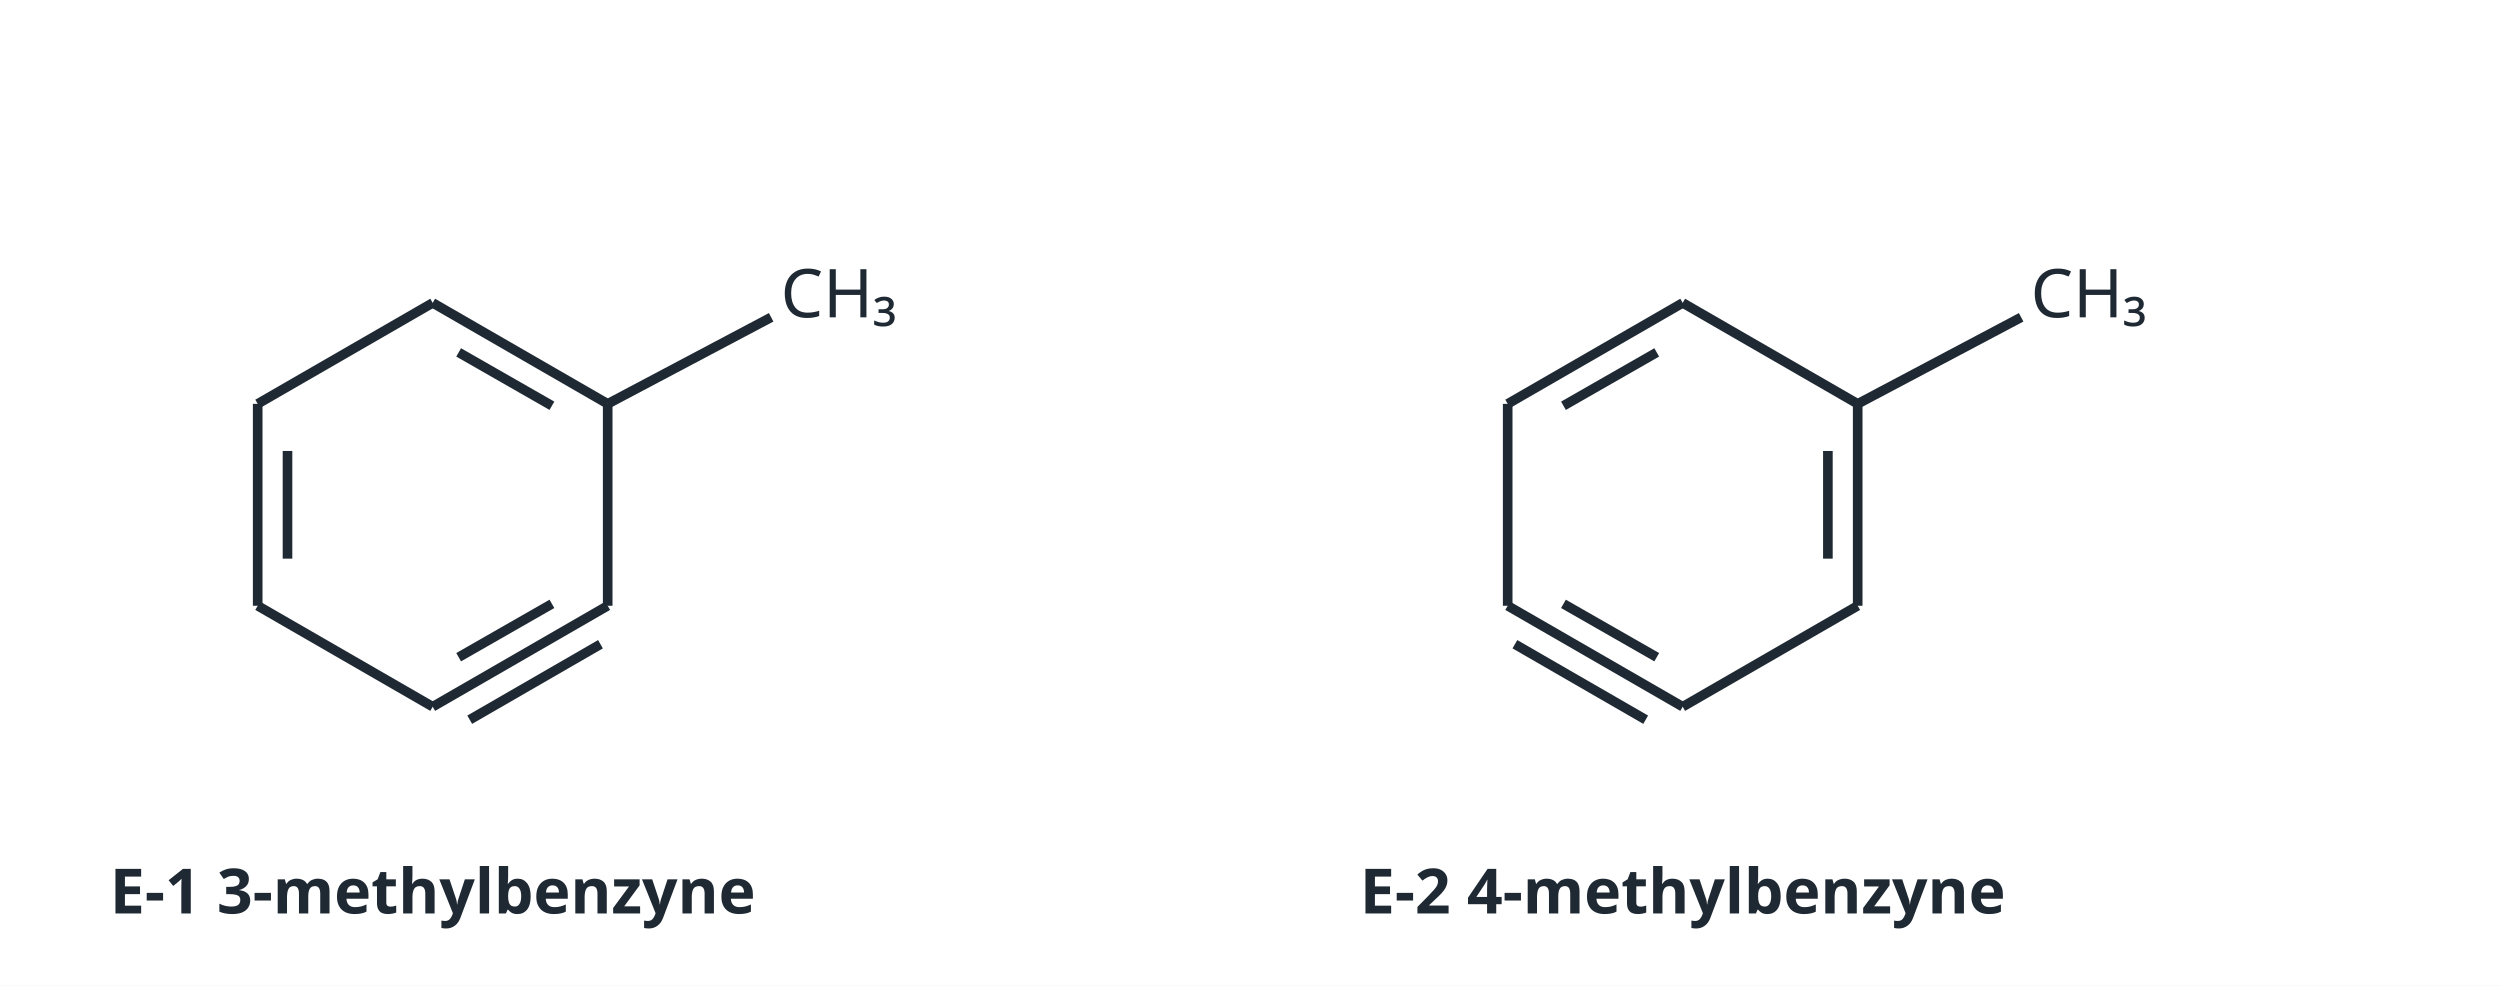
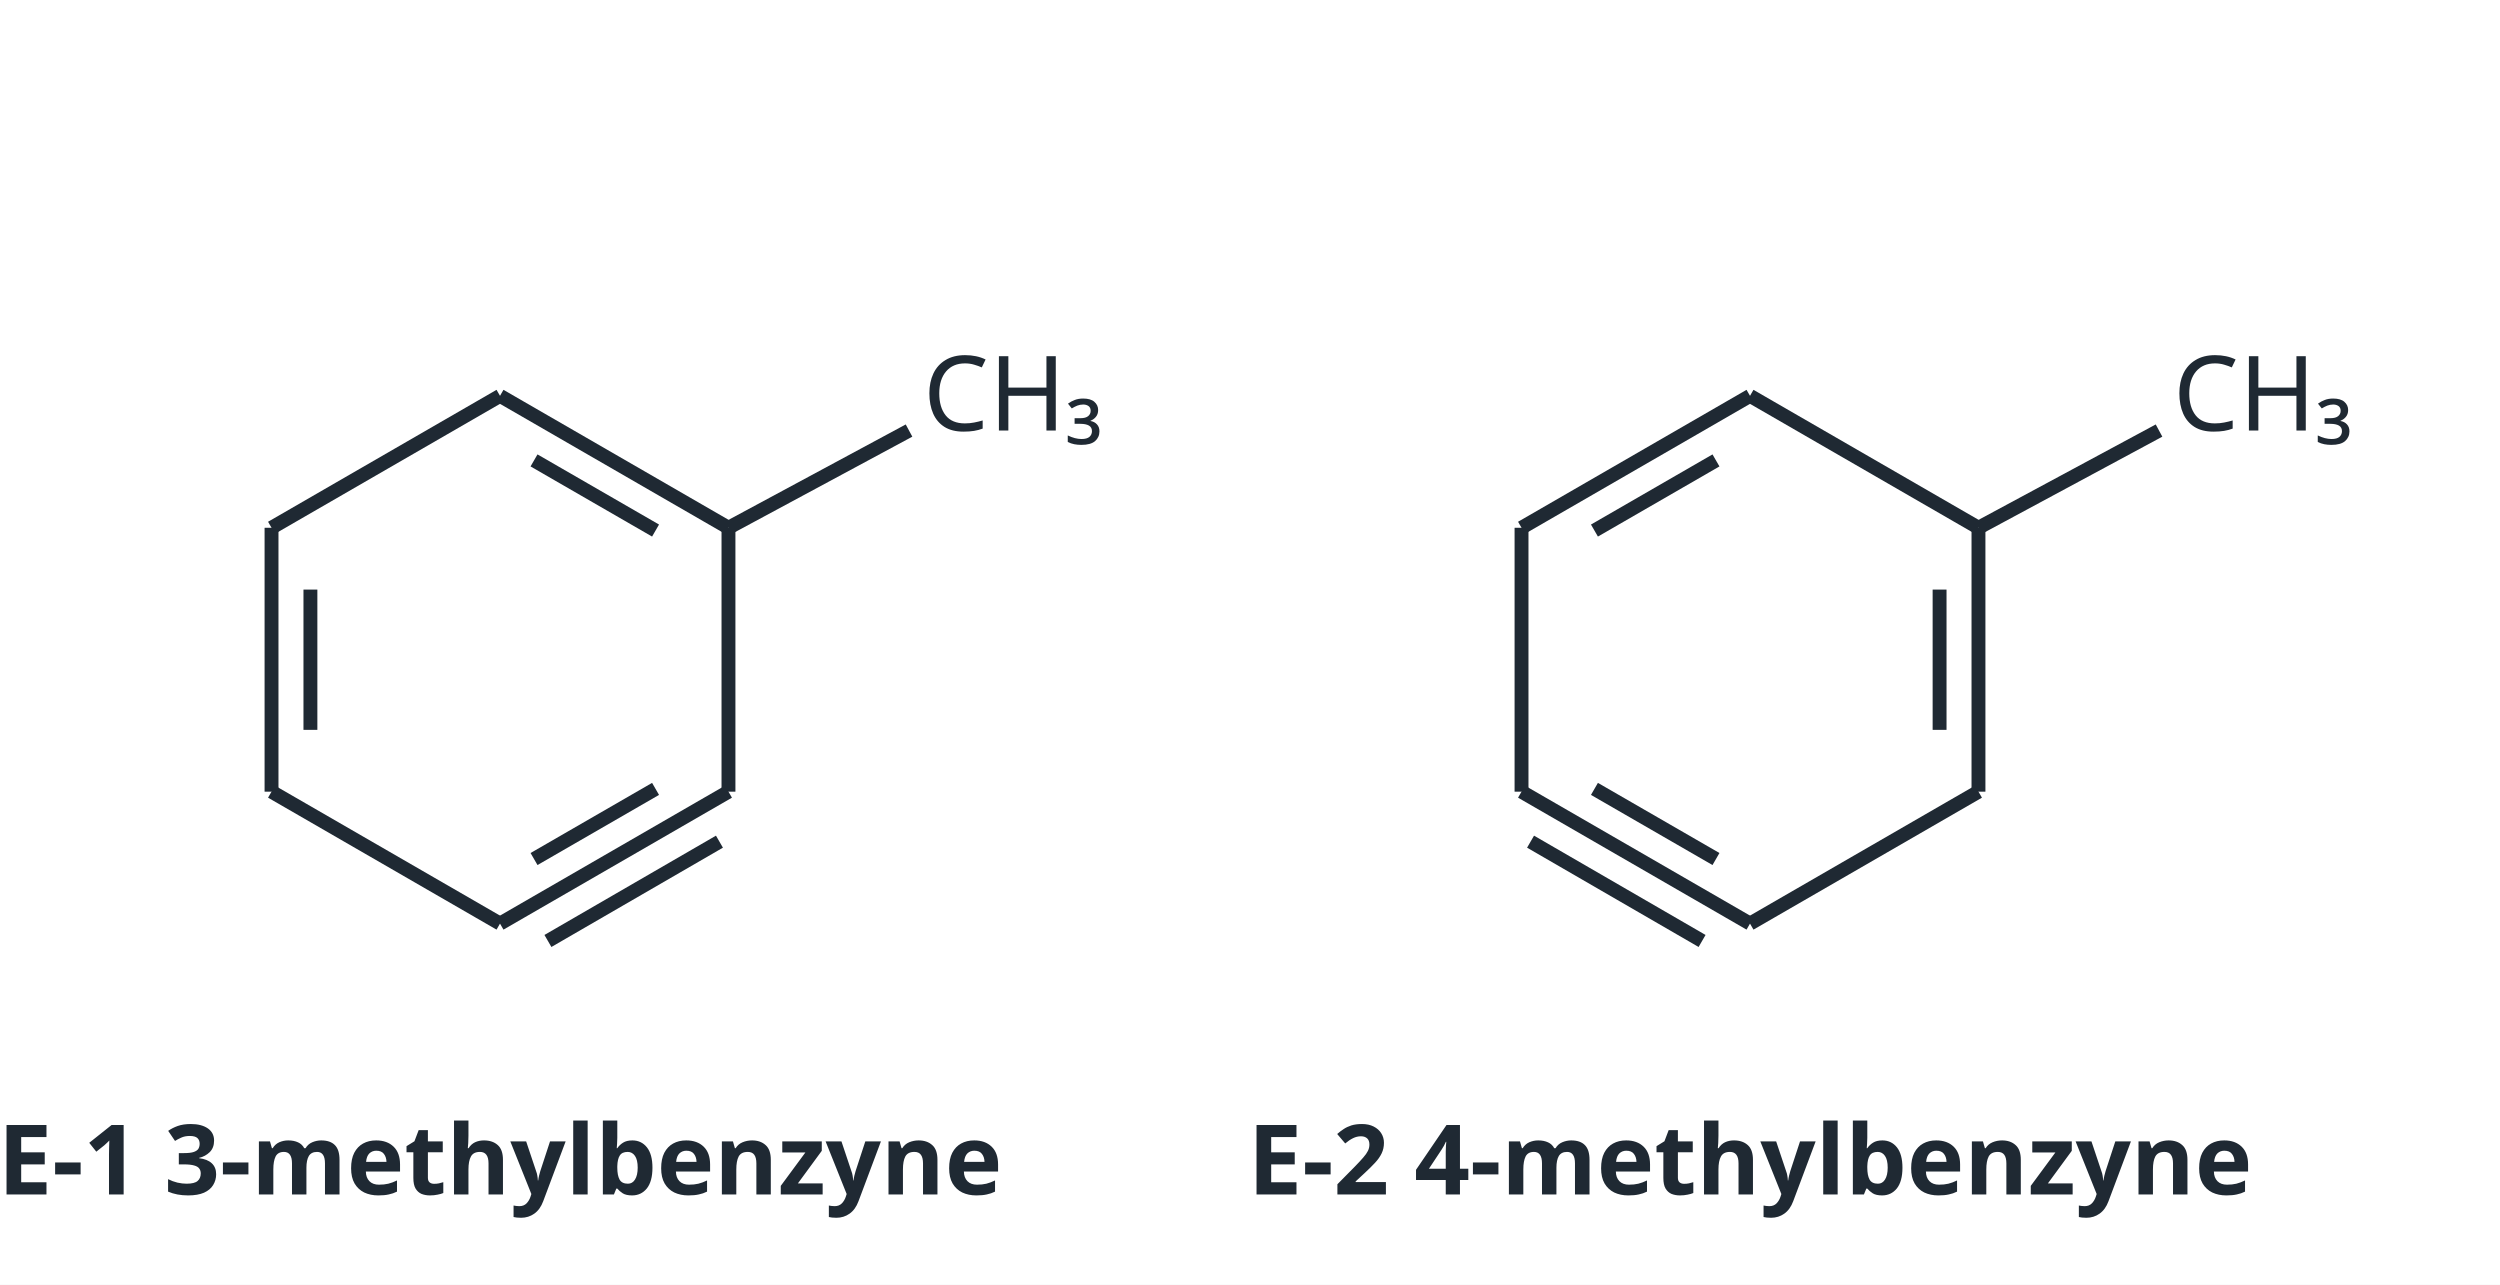
- <svg xmlns="http://www.w3.org/2000/svg" viewBox="0 0 520 205" width="520" height="205">
-   <rect width="520" height="205" fill="white" />
-   <line x1="126.4" y1="84.0" x2="126.4" y2="126.0" stroke="#1f2933" stroke-width="2" />
-   <line x1="126.4" y1="126.0" x2="90.0" y2="147.0" stroke="#1f2933" stroke-width="2" />
-   <line x1="90.0" y1="147.0" x2="53.6" y2="126.0" stroke="#1f2933" stroke-width="2" />
-   <line x1="53.6" y1="126.0" x2="53.6" y2="84.0" stroke="#1f2933" stroke-width="2" />
-   <line x1="53.6" y1="84.0" x2="90.0" y2="63.0" stroke="#1f2933" stroke-width="2" />
-   <line x1="90.0" y1="63.0" x2="126.4" y2="84.0" stroke="#1f2933" stroke-width="2" />
-   <line x1="59.8" y1="116.2" x2="59.8" y2="93.8" stroke="#1f2933" stroke-width="2" />
-   <line x1="95.4" y1="73.3" x2="114.8" y2="84.4" stroke="#1f2933" stroke-width="2" />
-   <line x1="114.8" y1="125.6" x2="95.4" y2="136.7" stroke="#1f2933" stroke-width="2" />
-   <line x1="124.9" y1="134.0" x2="97.7" y2="149.7" stroke="#1f2933" stroke-width="2" />
-   <line x1="126.4" y1="84.0" x2="160.4" y2="66.0" stroke="#1f2933" stroke-width="2" />
-   <text x="162.373" y="66.0" font-size="14" text-anchor="start" fill="#1f2933" font-weight="normal" font-family="Noto Sans KR, sans-serif">CH₃</text>
-   <text x="90" y="190" font-size="13" text-anchor="middle" fill="#1f2933" font-weight="bold" font-family="Noto Sans KR, sans-serif">E-1  3-methylbenzyne</text>
-   <line x1="386.4" y1="84.0" x2="386.4" y2="126.0" stroke="#1f2933" stroke-width="2" />
-   <line x1="386.4" y1="126.0" x2="350.0" y2="147.0" stroke="#1f2933" stroke-width="2" />
-   <line x1="350.0" y1="147.0" x2="313.6" y2="126.0" stroke="#1f2933" stroke-width="2" />
-   <line x1="313.6" y1="126.0" x2="313.6" y2="84.0" stroke="#1f2933" stroke-width="2" />
-   <line x1="313.6" y1="84.0" x2="350.0" y2="63.0" stroke="#1f2933" stroke-width="2" />
-   <line x1="350.0" y1="63.0" x2="386.4" y2="84.0" stroke="#1f2933" stroke-width="2" />
-   <line x1="325.2" y1="84.4" x2="344.6" y2="73.3" stroke="#1f2933" stroke-width="2" />
-   <line x1="380.2" y1="93.8" x2="380.2" y2="116.2" stroke="#1f2933" stroke-width="2" />
-   <line x1="344.6" y1="136.7" x2="325.2" y2="125.6" stroke="#1f2933" stroke-width="2" />
-   <line x1="342.3" y1="149.7" x2="315.1" y2="134.0" stroke="#1f2933" stroke-width="2" />
-   <line x1="386.4" y1="84.0" x2="420.4" y2="66.0" stroke="#1f2933" stroke-width="2" />
-   <text x="422.373" y="66.0" font-size="14" text-anchor="start" fill="#1f2933" font-weight="normal" font-family="Noto Sans KR, sans-serif">CH₃</text>
-   <text x="350" y="190" font-size="13" text-anchor="middle" fill="#1f2933" font-weight="bold" font-family="Noto Sans KR, sans-serif">E-2  4-methylbenzyne</text>
+ <svg xmlns="http://www.w3.org/2000/svg" viewBox="0 0 360 185" width="360" height="185">
+   <rect width="360" height="185" fill="white" />
+   <line x1="104.9" y1="76.0" x2="104.9" y2="114.0" stroke="#1f2933" stroke-width="2" />
+   <line x1="104.9" y1="114.0" x2="72.0" y2="133.0" stroke="#1f2933" stroke-width="2" />
+   <line x1="72.0" y1="133.0" x2="39.1" y2="114.0" stroke="#1f2933" stroke-width="2" />
+   <line x1="39.1" y1="114.0" x2="39.1" y2="76.0" stroke="#1f2933" stroke-width="2" />
+   <line x1="39.1" y1="76.0" x2="72.0" y2="57.0" stroke="#1f2933" stroke-width="2" />
+   <line x1="72.0" y1="57.0" x2="104.9" y2="76.0" stroke="#1f2933" stroke-width="2" />
+   <line x1="44.7" y1="105.1" x2="44.7" y2="84.9" stroke="#1f2933" stroke-width="2" />
+   <line x1="76.9" y1="66.3" x2="94.4" y2="76.4" stroke="#1f2933" stroke-width="2" />
+   <line x1="94.4" y1="113.6" x2="76.9" y2="123.7" stroke="#1f2933" stroke-width="2" />
+   <line x1="103.6" y1="121.2" x2="78.9" y2="135.5" stroke="#1f2933" stroke-width="2" />
+   <line x1="104.9" y1="76.0" x2="130.9" y2="62.0" stroke="#1f2933" stroke-width="2" />
+   <text x="132.909" y="62.0" font-size="15" text-anchor="start" fill="#1f2933" font-weight="normal" font-family="Noto Sans KR, sans-serif">CH₃</text>
+   <text x="72" y="172" font-size="14" text-anchor="middle" fill="#1f2933" font-weight="bold" font-family="Noto Sans KR, sans-serif">E-1 3-methylbenzyne</text>
+   <line x1="284.9" y1="76.0" x2="284.9" y2="114.0" stroke="#1f2933" stroke-width="2" />
+   <line x1="284.9" y1="114.0" x2="252.0" y2="133.0" stroke="#1f2933" stroke-width="2" />
+   <line x1="252.0" y1="133.0" x2="219.1" y2="114.0" stroke="#1f2933" stroke-width="2" />
+   <line x1="219.1" y1="114.0" x2="219.1" y2="76.0" stroke="#1f2933" stroke-width="2" />
+   <line x1="219.1" y1="76.0" x2="252.0" y2="57.0" stroke="#1f2933" stroke-width="2" />
+   <line x1="252.0" y1="57.0" x2="284.9" y2="76.0" stroke="#1f2933" stroke-width="2" />
+   <line x1="229.6" y1="76.4" x2="247.1" y2="66.3" stroke="#1f2933" stroke-width="2" />
+   <line x1="279.3" y1="84.9" x2="279.3" y2="105.1" stroke="#1f2933" stroke-width="2" />
+   <line x1="247.1" y1="123.7" x2="229.6" y2="113.6" stroke="#1f2933" stroke-width="2" />
+   <line x1="245.1" y1="135.5" x2="220.4" y2="121.2" stroke="#1f2933" stroke-width="2" />
+   <line x1="284.9" y1="76.0" x2="310.9" y2="62.0" stroke="#1f2933" stroke-width="2" />
+   <text x="312.909" y="62.0" font-size="15" text-anchor="start" fill="#1f2933" font-weight="normal" font-family="Noto Sans KR, sans-serif">CH₃</text>
+   <text x="252" y="172" font-size="14" text-anchor="middle" fill="#1f2933" font-weight="bold" font-family="Noto Sans KR, sans-serif">E-2 4-methylbenzyne</text>
</svg>
